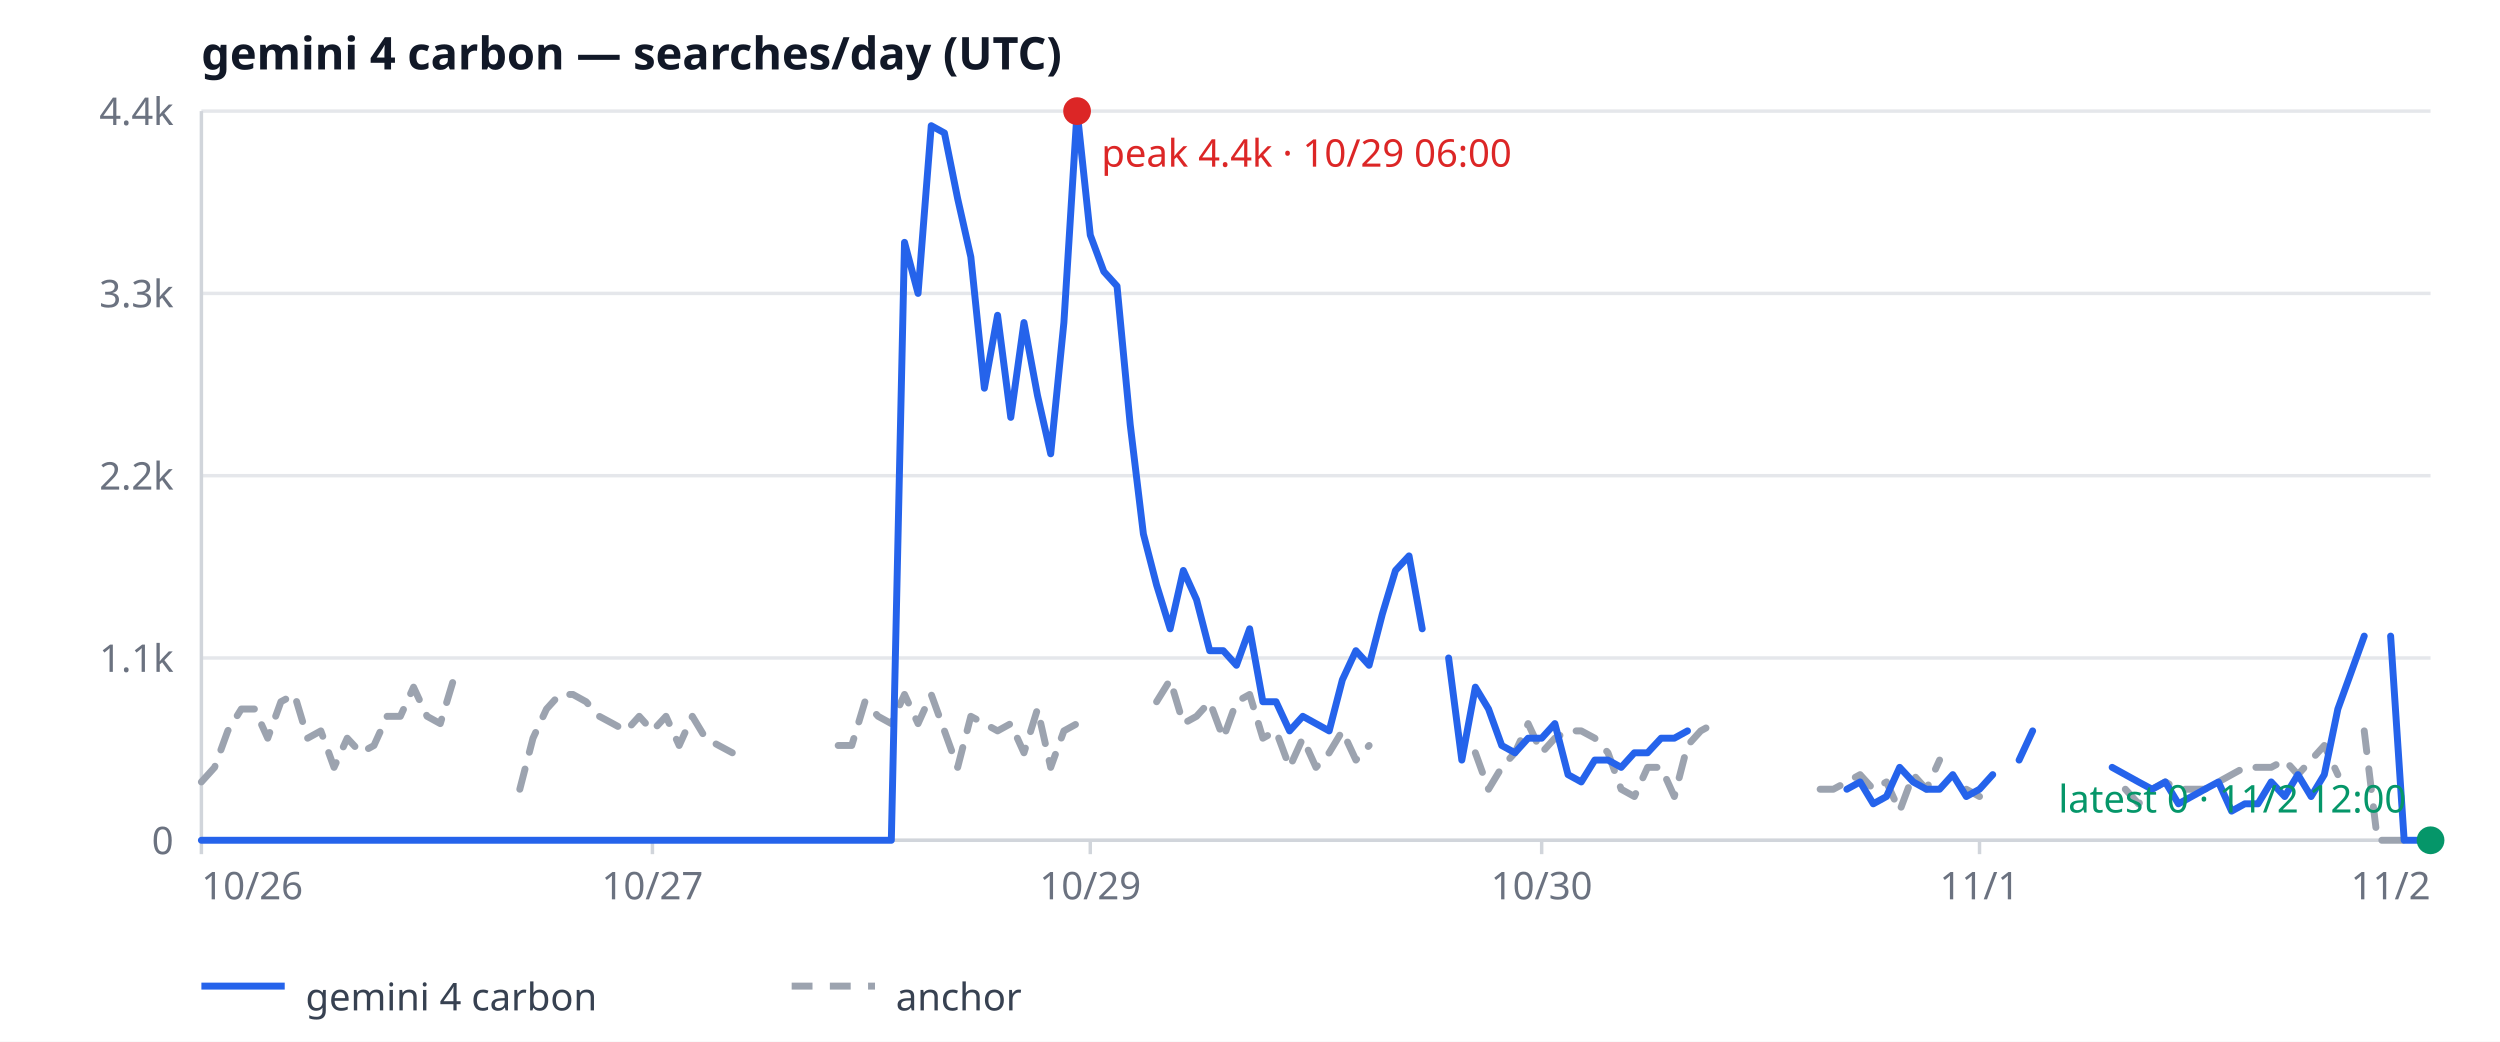
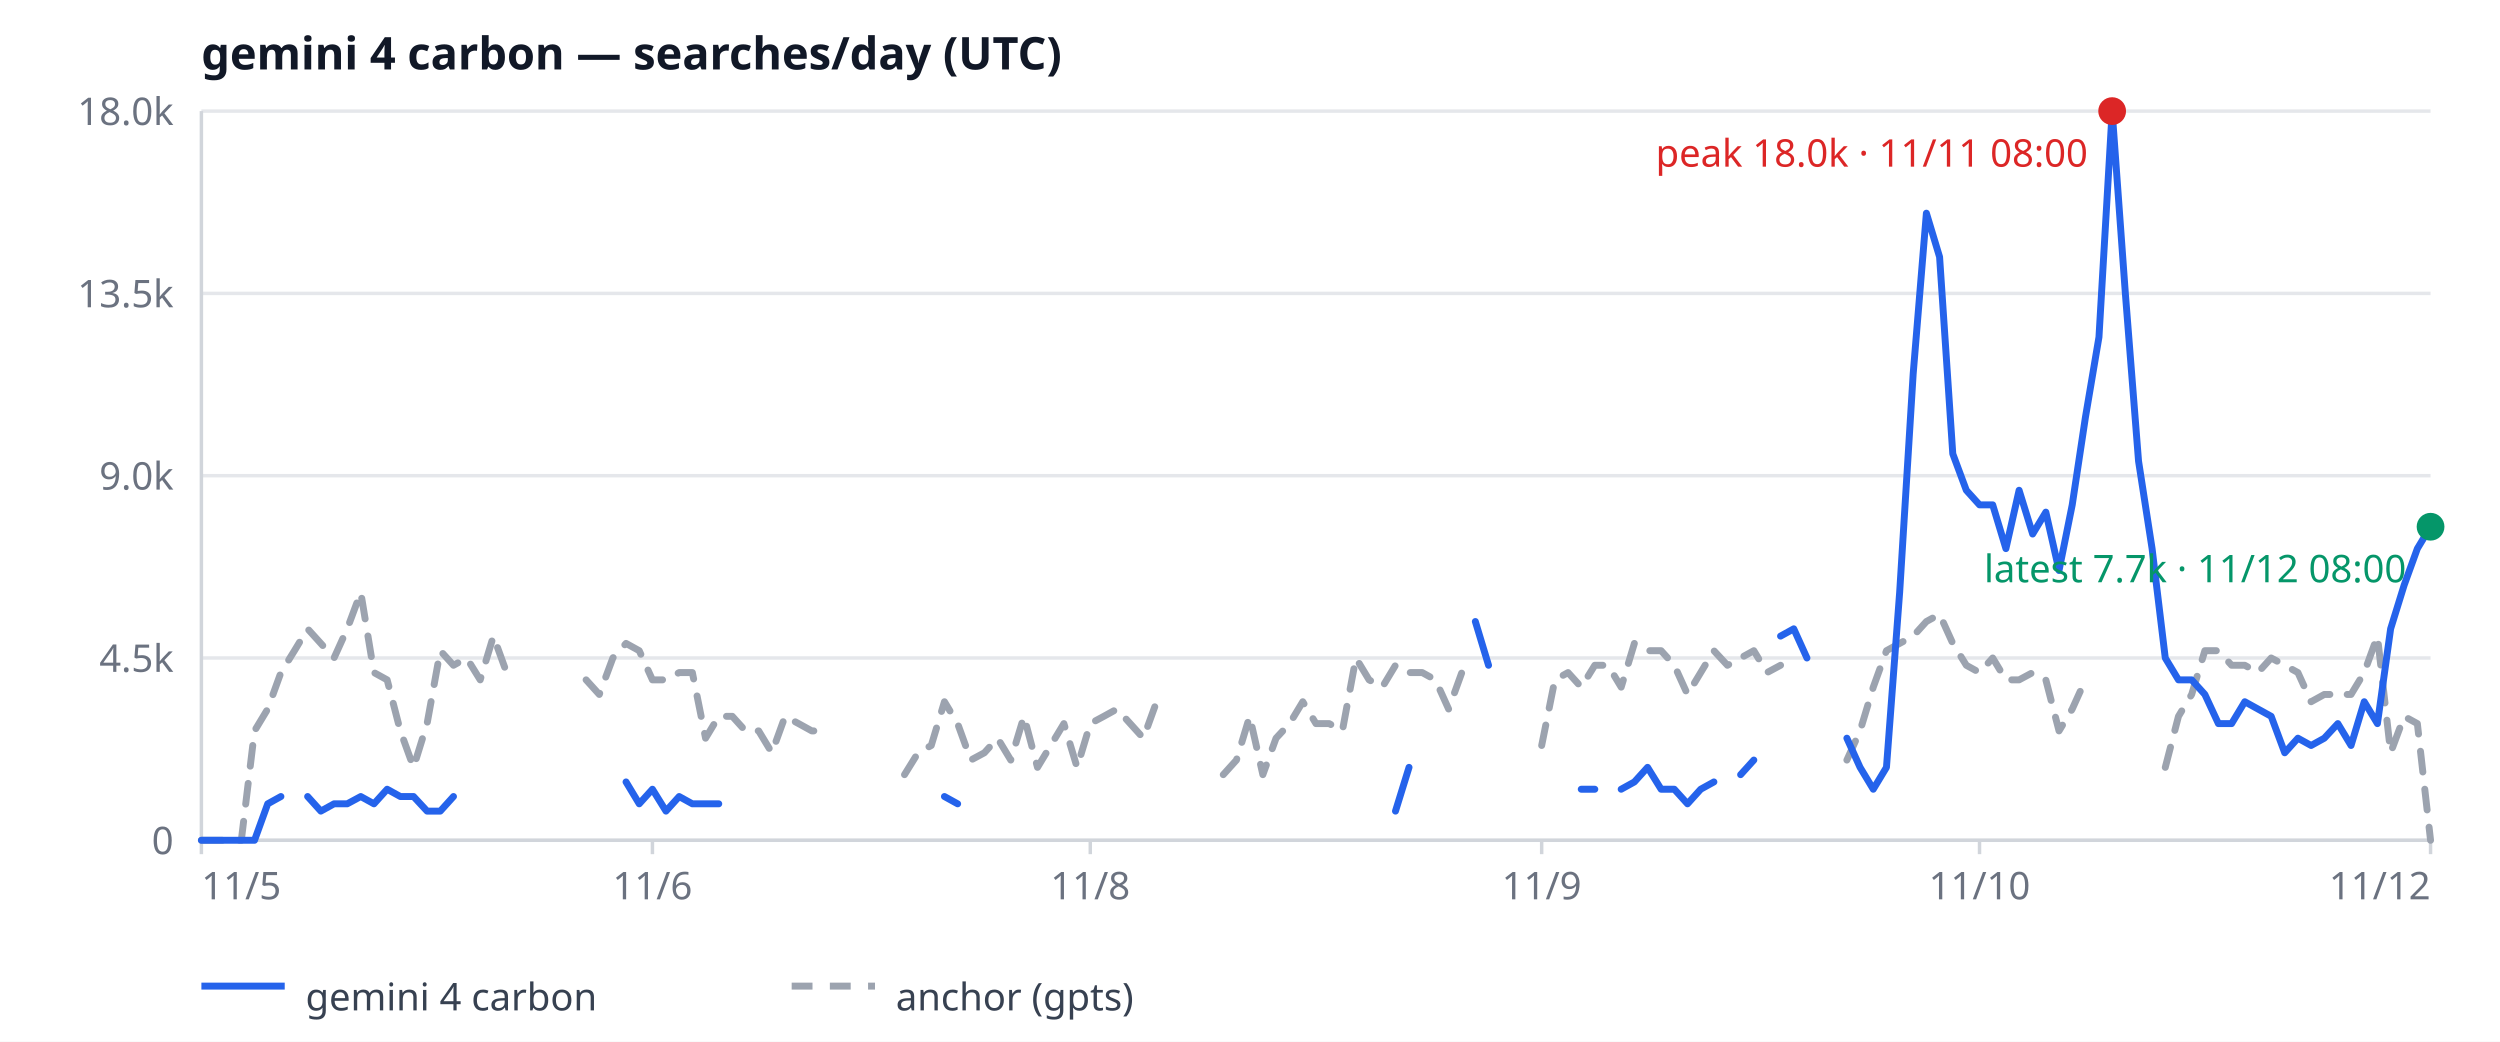
<svg xmlns="http://www.w3.org/2000/svg" width="720" height="300" viewBox="0 0 720 300" role="img" aria-label="gemini 4 carbon traffic chart (UTC)">
  <rect width="720" height="300" fill="#ffffff" />
  <text x="58" y="20" font-family="system-ui,sans-serif" font-size="13" font-weight="600" fill="#111827">gemini 4 carbon — searches/day (UTC)</text>
  <line x1="58" y1="242.0" x2="700" y2="242.0" stroke="#e5e7eb" stroke-width="1" />
  <text x="50" y="246.0" text-anchor="end" font-family="system-ui,sans-serif" font-size="11" fill="#6b7280">0</text>
  <line x1="58" y1="189.5" x2="700" y2="189.5" stroke="#e5e7eb" stroke-width="1" />
-   <text x="50" y="193.5" text-anchor="end" font-family="system-ui,sans-serif" font-size="11" fill="#6b7280">1.1k</text>
+   <text x="50" y="193.5" text-anchor="end" font-family="system-ui,sans-serif" font-size="11" fill="#6b7280">4.5k</text>
  <line x1="58" y1="137.0" x2="700" y2="137.0" stroke="#e5e7eb" stroke-width="1" />
-   <text x="50" y="141.0" text-anchor="end" font-family="system-ui,sans-serif" font-size="11" fill="#6b7280">2.2k</text>
+   <text x="50" y="141.0" text-anchor="end" font-family="system-ui,sans-serif" font-size="11" fill="#6b7280">9.0k</text>
  <line x1="58" y1="84.5" x2="700" y2="84.5" stroke="#e5e7eb" stroke-width="1" />
-   <text x="50" y="88.5" text-anchor="end" font-family="system-ui,sans-serif" font-size="11" fill="#6b7280">3.3k</text>
+   <text x="50" y="88.5" text-anchor="end" font-family="system-ui,sans-serif" font-size="11" fill="#6b7280">13.5k</text>
  <line x1="58" y1="32.0" x2="700" y2="32.0" stroke="#e5e7eb" stroke-width="1" />
-   <text x="50" y="36.0" text-anchor="end" font-family="system-ui,sans-serif" font-size="11" fill="#6b7280">4.4k</text>
+   <text x="50" y="36.0" text-anchor="end" font-family="system-ui,sans-serif" font-size="11" fill="#6b7280">18.0k</text>
  <line x1="58.0" y1="242" x2="58.0" y2="246" stroke="#d1d5db" stroke-width="1" />
-   <text class="x-tick" x="58.0" y="259" text-anchor="start" font-family="system-ui,sans-serif" font-size="11" fill="#6b7280">10/26</text>
+   <text class="x-tick" x="58.0" y="259" text-anchor="start" font-family="system-ui,sans-serif" font-size="11" fill="#6b7280">11/5</text>
  <line x1="187.9" y1="242" x2="187.9" y2="246" stroke="#d1d5db" stroke-width="1" />
-   <text class="x-tick" x="187.9" y="259" text-anchor="middle" font-family="system-ui,sans-serif" font-size="11" fill="#6b7280">10/27</text>
+   <text class="x-tick" x="187.9" y="259" text-anchor="middle" font-family="system-ui,sans-serif" font-size="11" fill="#6b7280">11/6</text>
  <line x1="314.0" y1="242" x2="314.0" y2="246" stroke="#d1d5db" stroke-width="1" />
-   <text class="x-tick" x="314.0" y="259" text-anchor="middle" font-family="system-ui,sans-serif" font-size="11" fill="#6b7280">10/29</text>
+   <text class="x-tick" x="314.0" y="259" text-anchor="middle" font-family="system-ui,sans-serif" font-size="11" fill="#6b7280">11/8</text>
  <line x1="444.0" y1="242" x2="444.0" y2="246" stroke="#d1d5db" stroke-width="1" />
-   <text class="x-tick" x="444.0" y="259" text-anchor="middle" font-family="system-ui,sans-serif" font-size="11" fill="#6b7280">10/30</text>
+   <text class="x-tick" x="444.0" y="259" text-anchor="middle" font-family="system-ui,sans-serif" font-size="11" fill="#6b7280">11/9</text>
  <line x1="570.1" y1="242" x2="570.1" y2="246" stroke="#d1d5db" stroke-width="1" />
-   <text class="x-tick" x="570.1" y="259" text-anchor="middle" font-family="system-ui,sans-serif" font-size="11" fill="#6b7280">11/1</text>
+   <text class="x-tick" x="570.1" y="259" text-anchor="middle" font-family="system-ui,sans-serif" font-size="11" fill="#6b7280">11/10</text>
  <line x1="700.0" y1="242" x2="700.0" y2="246" stroke="#d1d5db" stroke-width="1" />
-   <text class="x-tick" x="700.0" y="259" text-anchor="end" font-family="system-ui,sans-serif" font-size="11" fill="#6b7280">11/2</text>
+   <text class="x-tick" x="700.0" y="259" text-anchor="end" font-family="system-ui,sans-serif" font-size="11" fill="#6b7280">11/12</text>
  <line x1="58" y1="32" x2="58" y2="242" stroke="#d1d5db" stroke-width="1" />
  <line x1="58" y1="242" x2="700" y2="242" stroke="#d1d5db" stroke-width="1" />
-   <polyline class="anchor-line" points="58.0,225.2 61.8,221.0 65.6,210.5 69.5,204.2 73.3,204.2 77.1,212.6 80.9,202.1 84.8,200.0 88.6,212.6 92.4,210.5 96.2,221.0 100.0,212.6 103.9,216.8 107.7,214.7 111.5,206.3 115.3,206.3 119.1,197.9 123.0,206.3 126.8,208.4 130.6,195.8" fill="none" stroke="#9ca3af" stroke-width="2" stroke-linejoin="round" stroke-linecap="round" stroke-dasharray="6 5" />
-   <polyline class="anchor-line" points="149.7,227.3 153.5,212.6 157.4,204.2 161.2,200.0 165.0,200.0 168.8,202.1 172.6,206.3 176.5,208.4 180.3,210.5 184.1,206.3 187.9,210.5 191.8,206.3 195.6,214.7 199.4,206.3 203.2,212.6 207.0,214.7 210.9,216.8" fill="none" stroke="#9ca3af" stroke-width="2" stroke-linejoin="round" stroke-linecap="round" stroke-dasharray="6 5" />
-   <polyline class="anchor-line" points="241.4,214.7 245.3,214.7 249.1,202.1 252.9,206.3 256.7,208.4 260.5,200.0 264.4,208.4 268.2,200.0 272.0,210.5 275.8,221.0 279.6,206.3 283.5,208.4 287.3,210.5 291.1,208.4 294.9,216.8 298.8,204.2 302.6,221.0 306.4,210.5 310.2,208.4" fill="none" stroke="#9ca3af" stroke-width="2" stroke-linejoin="round" stroke-linecap="round" stroke-dasharray="6 5" />
-   <polyline class="anchor-line" points="333.1,202.1 337.0,195.8 340.8,208.4 344.6,206.3 348.4,202.1 352.3,212.6 356.1,202.1 359.9,200.0 363.7,212.6 367.5,210.5 371.4,221.0 375.2,212.6 379.0,221.0 382.8,216.8 386.6,210.5 390.5,218.9 394.3,214.7" fill="none" stroke="#9ca3af" stroke-width="2" stroke-linejoin="round" stroke-linecap="round" stroke-dasharray="6 5" />
-   <polyline class="anchor-line" points="424.9,216.8 428.7,227.3 432.5,221.0 436.3,216.8 440.1,208.4 444.0,216.8 447.8,212.6 451.6,210.5 455.4,210.5 459.3,212.6 463.1,216.8 466.9,227.3 470.7,229.4 474.5,221.0 478.4,221.0 482.2,229.4 486.0,214.7 489.8,210.5 493.6,208.4" fill="none" stroke="#9ca3af" stroke-width="2" stroke-linejoin="round" stroke-linecap="round" stroke-dasharray="6 5" />
-   <polyline class="anchor-line" points="524.2,227.3 528.0,227.3 531.9,225.2 535.7,223.1 539.5,227.3 543.3,225.2 547.1,233.6 551.0,223.1 554.8,227.3 558.6,218.9" fill="none" stroke="#9ca3af" stroke-width="2" stroke-linejoin="round" stroke-linecap="round" stroke-dasharray="6 5" />
-   <polyline class="anchor-line" points="566.3,227.3 570.1,229.4" fill="none" stroke="#9ca3af" stroke-width="2" stroke-linejoin="round" stroke-linecap="round" stroke-dasharray="6 5" />
-   <polyline class="anchor-line" points="612.1,227.3 615.9,231.5 619.8,227.3 623.6,225.2 627.4,227.3 631.2,227.3 635.0,227.3 638.9,225.2 642.7,223.1 646.5,221.0 650.3,221.0 654.1,221.0 658.0,218.9 661.8,223.1 665.6,218.9 669.4,214.7 673.3,223.1" fill="none" stroke="#9ca3af" stroke-width="2" stroke-linejoin="round" stroke-linecap="round" stroke-dasharray="6 5" />
-   <polyline class="anchor-line" points="680.9,210.5 684.7,242.0 688.5,242.0 692.4,242.0 696.2,242.0 700.0,242.0" fill="none" stroke="#9ca3af" stroke-width="2" stroke-linejoin="round" stroke-linecap="round" stroke-dasharray="6 5" />
-   <polyline class="term-line" points="58.0,242.0 61.8,242.0 65.6,242.0 69.5,242.0 73.3,242.0 77.1,242.0 80.9,242.0 84.8,242.0 88.6,242.0 92.4,242.0 96.2,242.0 100.0,242.0 103.9,242.0 107.7,242.0 111.5,242.0 115.3,242.0 119.1,242.0 123.0,242.0 126.8,242.0 130.6,242.0 134.4,242.0 138.3,242.0 142.1,242.0 145.9,242.0 149.7,242.0 153.5,242.0 157.4,242.0 161.2,242.0 165.0,242.0 168.8,242.0 172.6,242.0 176.5,242.0 180.3,242.0 184.1,242.0 187.9,242.0 191.8,242.0 195.6,242.0 199.4,242.0 203.2,242.0 207.0,242.0 210.9,242.0 214.7,242.0 218.5,242.0 222.3,242.0 226.1,242.0 230.0,242.0 233.8,242.0 237.6,242.0 241.4,242.0 245.3,242.0 249.1,242.0 252.9,242.0 256.7,242.0 260.5,69.8 264.4,84.5 268.2,36.2 272.0,38.3 275.8,57.2 279.6,74.0 283.5,111.8 287.3,90.8 291.1,120.2 294.9,92.9 298.8,113.9 302.6,130.7 306.4,92.9 310.2,32.0 314.0,67.7 317.9,78.2 321.7,82.4 325.5,122.3 329.3,153.8 333.1,168.5 337.0,181.1 340.8,164.3 344.6,172.7 348.4,187.4 352.3,187.4 356.1,191.6 359.9,181.1 363.7,202.1 367.5,202.1 371.4,210.5 375.2,206.3 379.0,208.4 382.8,210.5 386.6,195.8 390.5,187.4 394.3,191.6 398.1,176.9 401.9,164.3 405.8,160.1 409.6,181.1" fill="none" stroke="#2563eb" stroke-width="2" stroke-linejoin="round" stroke-linecap="round" />
-   <polyline class="term-line" points="417.2,189.5 421.0,218.9 424.9,197.9 428.7,204.2 432.5,214.7 436.3,216.8 440.1,212.6 444.0,212.6 447.8,208.4 451.6,223.1 455.4,225.2 459.3,218.9 463.1,218.9 466.9,221.0 470.7,216.8 474.5,216.8 478.4,212.6 482.2,212.6 486.0,210.5" fill="none" stroke="#2563eb" stroke-width="2" stroke-linejoin="round" stroke-linecap="round" />
-   <polyline class="term-line" points="531.9,227.3 535.7,225.2 539.5,231.5 543.3,229.4 547.1,221.0 551.0,225.2 554.8,227.3 558.6,227.3 562.4,223.1 566.3,229.4 570.1,227.3 573.9,223.1" fill="none" stroke="#2563eb" stroke-width="2" stroke-linejoin="round" stroke-linecap="round" />
-   <polyline class="term-line" points="581.5,218.9 585.4,210.5" fill="none" stroke="#2563eb" stroke-width="2" stroke-linejoin="round" stroke-linecap="round" />
-   <polyline class="term-line" points="608.3,221.0 612.1,223.1 615.9,225.2 619.8,227.3 623.6,225.2 627.4,231.5 631.2,229.4 635.0,227.3 638.9,225.2 642.7,233.6 646.5,231.5 650.3,231.5 654.1,225.2 658.0,229.4 661.8,223.1 665.6,229.4 669.4,223.1 673.3,204.2 677.1,193.7 680.9,183.2" fill="none" stroke="#2563eb" stroke-width="2" stroke-linejoin="round" stroke-linecap="round" />
-   <polyline class="term-line" points="688.5,183.2 692.4,242.0 696.2,242.0 700.0,242.0" fill="none" stroke="#2563eb" stroke-width="2" stroke-linejoin="round" stroke-linecap="round" />
-   <circle cx="310.2" cy="32.0" r="4" fill="#dc2626" />
-   <text x="317.2" y="48.0" font-family="system-ui,sans-serif" font-size="11" fill="#dc2626">peak 4.4k · 10/29 06:00</text>
-   <circle cx="700.0" cy="242.0" r="4" fill="#059669" />
-   <text x="693.0" y="234.0" text-anchor="end" font-family="system-ui,sans-serif" font-size="11" fill="#059669">latest 0 · 11/2 12:00</text>
+   <polyline class="anchor-line" points="58.0,242.0 61.8,242.0 65.6,242.0 69.5,242.0 73.3,210.5 77.1,204.2 80.9,193.7 84.8,187.4 88.6,181.1 92.4,185.3 96.2,189.5 100.0,181.1 103.9,170.6 107.7,193.7 111.5,195.8 115.3,210.5 119.1,221.0 123.0,208.4 126.8,187.4 130.6,191.6 134.4,189.5 138.3,195.8 142.1,183.2 145.9,193.7" fill="none" stroke="#9ca3af" stroke-width="2" stroke-linejoin="round" stroke-linecap="round" stroke-dasharray="6 5" />
+   <polyline class="anchor-line" points="168.8,195.8 172.6,200.0 176.5,189.5 180.3,185.3 184.1,187.4 187.9,195.8 191.8,195.8 195.6,193.7 199.4,193.7 203.2,212.6 207.0,206.3 210.9,206.3 214.7,210.5 218.5,210.5 222.3,216.8 226.1,206.3 230.0,208.4 233.8,210.5 237.6,210.5" fill="none" stroke="#9ca3af" stroke-width="2" stroke-linejoin="round" stroke-linecap="round" stroke-dasharray="6 5" />
+   <polyline class="anchor-line" points="260.5,223.1 264.4,216.8 268.2,214.7 272.0,202.1 275.8,208.4 279.6,218.9 283.5,216.8 287.3,212.6 291.1,218.9 294.9,206.3 298.8,221.0 302.6,214.7 306.4,208.4 310.2,221.0 314.0,208.4 317.9,206.3 321.7,204.2 325.5,208.4 329.3,212.6 333.1,202.1" fill="none" stroke="#9ca3af" stroke-width="2" stroke-linejoin="round" stroke-linecap="round" stroke-dasharray="6 5" />
+   <polyline class="anchor-line" points="352.3,223.1 356.1,218.9 359.9,206.3 363.7,223.1 367.5,212.6 371.4,208.4 375.2,202.1 379.0,208.4 382.8,208.4 386.6,210.5 390.5,189.5 394.3,195.8 398.1,197.9 401.9,191.6 405.8,193.7 409.6,193.7 413.4,195.8 417.2,204.2 421.0,193.7" fill="none" stroke="#9ca3af" stroke-width="2" stroke-linejoin="round" stroke-linecap="round" stroke-dasharray="6 5" />
+   <polyline class="anchor-line" points="444.0,214.7 447.8,195.8 451.6,193.7 455.4,197.9 459.3,191.6 463.1,191.6 466.9,197.9 470.7,185.3 474.5,187.4 478.4,187.4 482.2,191.6 486.0,200.0 489.8,193.7 493.6,187.4 497.5,191.6 501.3,189.5 505.1,187.4 508.9,193.7 512.8,191.6" fill="none" stroke="#9ca3af" stroke-width="2" stroke-linejoin="round" stroke-linecap="round" stroke-dasharray="6 5" />
+   <polyline class="anchor-line" points="531.9,218.9 535.7,210.5 539.5,197.9 543.3,187.4 547.1,185.3 551.0,183.2 554.8,179.0 558.6,176.9 562.4,185.3 566.3,191.6 570.1,193.7 573.9,189.5 577.7,195.8 581.5,195.8 585.4,193.7 589.2,195.8 593.0,210.5 596.8,204.2 600.6,195.8" fill="none" stroke="#9ca3af" stroke-width="2" stroke-linejoin="round" stroke-linecap="round" stroke-dasharray="6 5" />
+   <polyline class="anchor-line" points="623.6,221.0 627.4,206.3 631.2,200.0 635.0,187.4 638.9,187.4 642.7,191.6 646.5,191.6 650.3,193.7 654.1,189.5 658.0,191.6 661.8,193.7 665.6,202.1 669.4,200.0 673.3,200.0 677.1,200.0 680.9,193.7 684.7,183.2 688.5,216.8 692.4,206.3 696.2,208.4 700.0,242.0" fill="none" stroke="#9ca3af" stroke-width="2" stroke-linejoin="round" stroke-linecap="round" stroke-dasharray="6 5" />
+   <polyline class="term-line" points="58.0,242.0 61.8,242.0 65.6,242.0 69.5,242.0 73.3,242.0 77.1,231.5 80.9,229.4" fill="none" stroke="#2563eb" stroke-width="2" stroke-linejoin="round" stroke-linecap="round" />
+   <polyline class="term-line" points="88.6,229.4 92.4,233.6 96.2,231.5 100.0,231.5 103.9,229.4 107.7,231.5 111.5,227.3 115.3,229.4 119.1,229.4 123.0,233.6 126.8,233.6 130.6,229.4" fill="none" stroke="#2563eb" stroke-width="2" stroke-linejoin="round" stroke-linecap="round" />
+   <polyline class="term-line" points="180.3,225.2 184.1,231.5 187.9,227.3 191.8,233.6 195.6,229.4 199.4,231.5 203.2,231.5 207.0,231.5" fill="none" stroke="#2563eb" stroke-width="2" stroke-linejoin="round" stroke-linecap="round" />
+   <polyline class="term-line" points="272.0,229.4 275.8,231.5" fill="none" stroke="#2563eb" stroke-width="2" stroke-linejoin="round" stroke-linecap="round" />
+   <polyline class="term-line" points="401.9,233.6 405.8,221.0" fill="none" stroke="#2563eb" stroke-width="2" stroke-linejoin="round" stroke-linecap="round" />
+   <polyline class="term-line" points="424.9,179.0 428.7,191.6" fill="none" stroke="#2563eb" stroke-width="2" stroke-linejoin="round" stroke-linecap="round" />
+   <polyline class="term-line" points="455.4,227.3 459.3,227.3" fill="none" stroke="#2563eb" stroke-width="2" stroke-linejoin="round" stroke-linecap="round" />
+   <polyline class="term-line" points="466.9,227.3 470.7,225.2 474.5,221.0 478.4,227.3 482.2,227.3 486.0,231.5 489.8,227.3 493.6,225.2" fill="none" stroke="#2563eb" stroke-width="2" stroke-linejoin="round" stroke-linecap="round" />
+   <polyline class="term-line" points="501.3,223.1 505.1,218.9" fill="none" stroke="#2563eb" stroke-width="2" stroke-linejoin="round" stroke-linecap="round" />
+   <polyline class="term-line" points="512.8,183.2 516.6,181.1 520.4,189.5" fill="none" stroke="#2563eb" stroke-width="2" stroke-linejoin="round" stroke-linecap="round" />
+   <polyline class="term-line" points="531.9,212.6 535.7,221.0 539.5,227.3 543.3,221.0 547.1,170.6 551.0,107.6 554.8,61.4 558.6,74.0 562.4,130.7 566.3,141.2 570.1,145.4 573.9,145.4 577.7,158.0 581.5,141.2 585.4,153.8 589.2,147.5 593.0,164.3 596.8,145.4 600.6,120.2 604.5,97.1 608.3,32.0 612.1,84.5 615.9,132.8 619.8,158.0 623.6,189.5 627.4,195.8 631.2,195.8 635.0,200.0 638.9,208.4 642.7,208.4 646.5,202.1 650.3,204.2 654.1,206.3 658.0,216.8 661.8,212.6 665.6,214.7 669.4,212.6 673.3,208.4 677.1,214.7 680.9,202.1 684.7,208.4 688.5,181.1 692.4,168.5 696.2,158.0 700.0,151.7" fill="none" stroke="#2563eb" stroke-width="2" stroke-linejoin="round" stroke-linecap="round" />
+   <circle cx="608.3" cy="32.0" r="4" fill="#dc2626" />
+   <text x="601.3" y="48.0" text-anchor="end" font-family="system-ui,sans-serif" font-size="11" fill="#dc2626">peak 18.0k · 11/11 08:00</text>
+   <circle cx="700.0" cy="151.7" r="4" fill="#059669" />
+   <text x="693.0" y="167.7" text-anchor="end" font-family="system-ui,sans-serif" font-size="11" fill="#059669">latest 7.7k · 11/12 08:00</text>
  <g font-family="system-ui,sans-serif" font-size="11" fill="#374151">
    <line x1="58" y1="284" x2="82" y2="284" stroke="#2563eb" stroke-width="2" />
    <text x="88" y="291">gemini 4 carbon</text>
    <line x1="228" y1="284" x2="252" y2="284" stroke="#9ca3af" stroke-width="2" stroke-dasharray="6 5" />
-     <text x="258" y="291">anchor</text>
+     <text x="258" y="291">anchor (gpts)</text>
  </g>
</svg>
